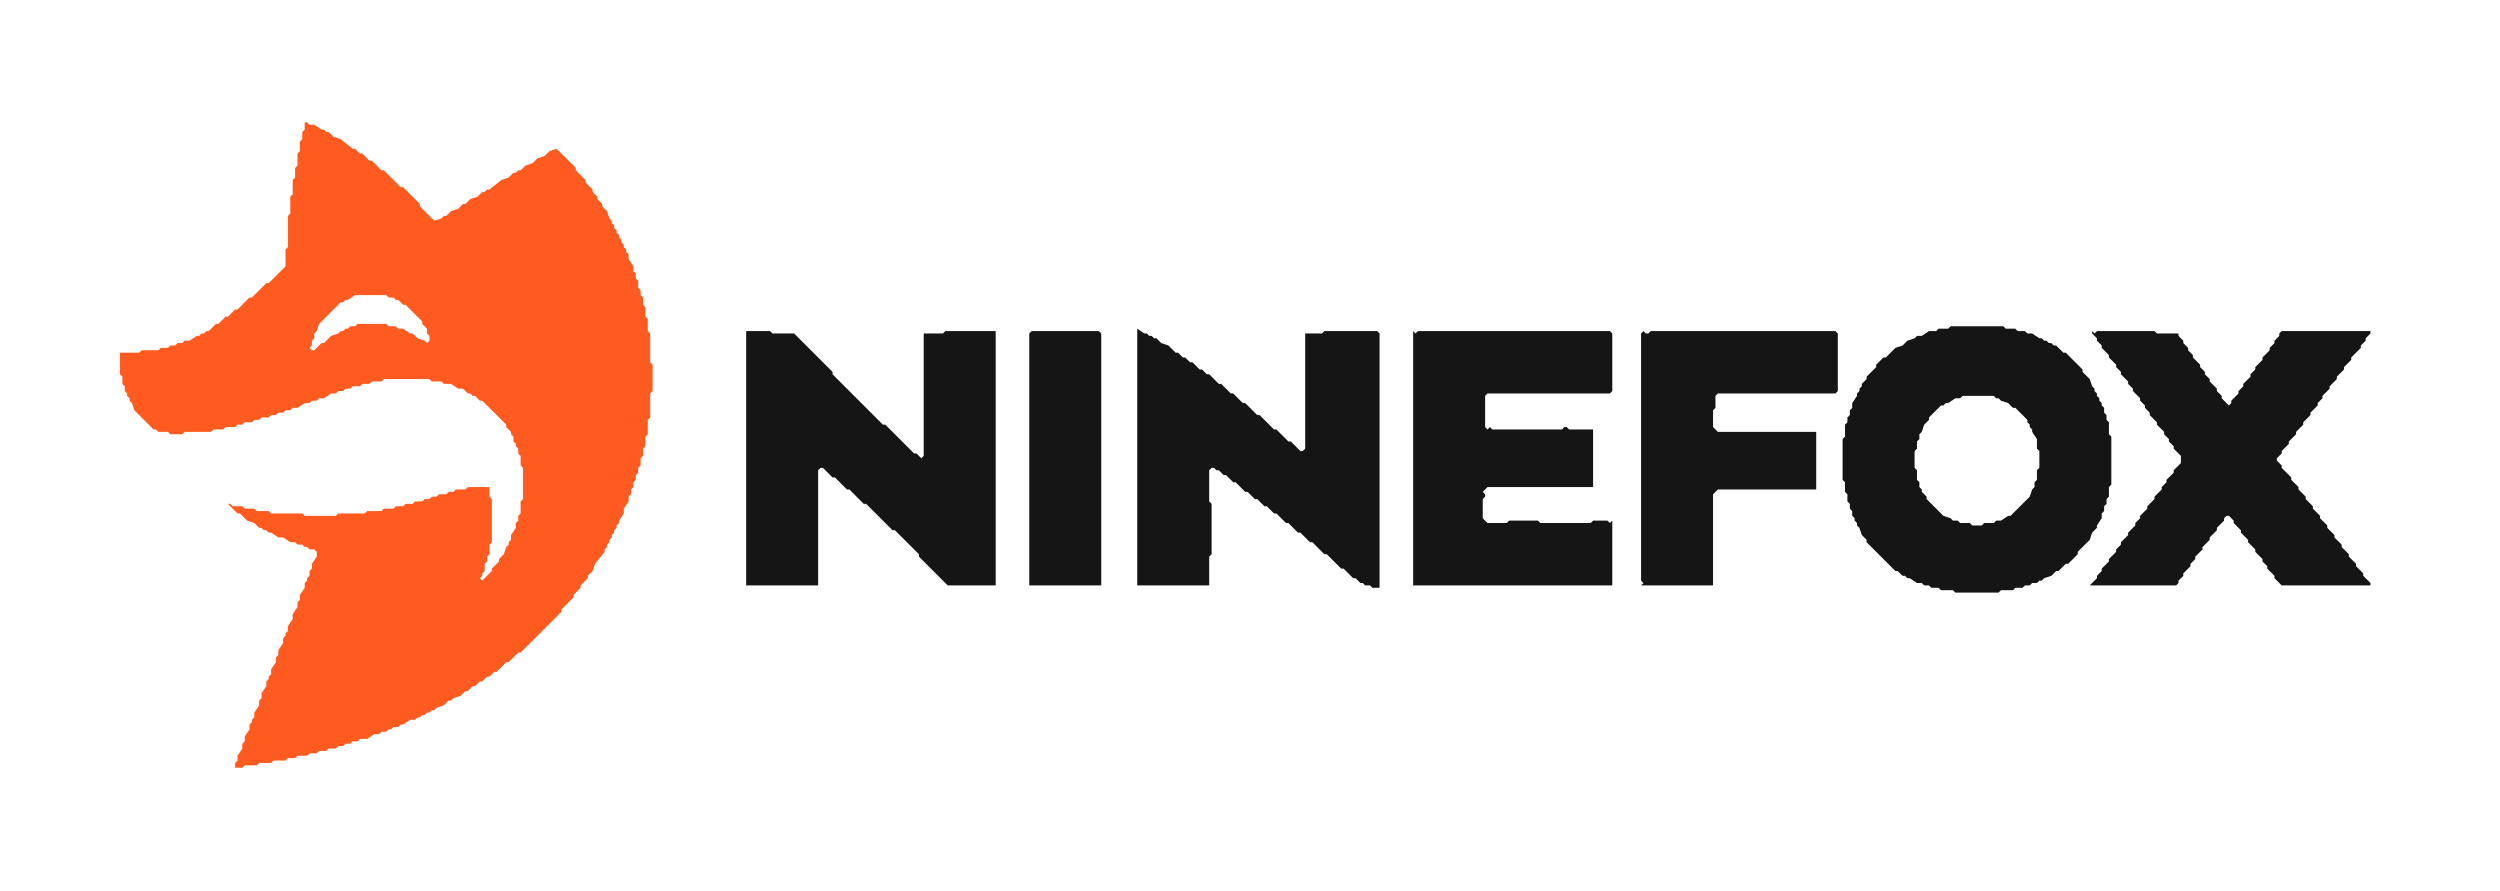
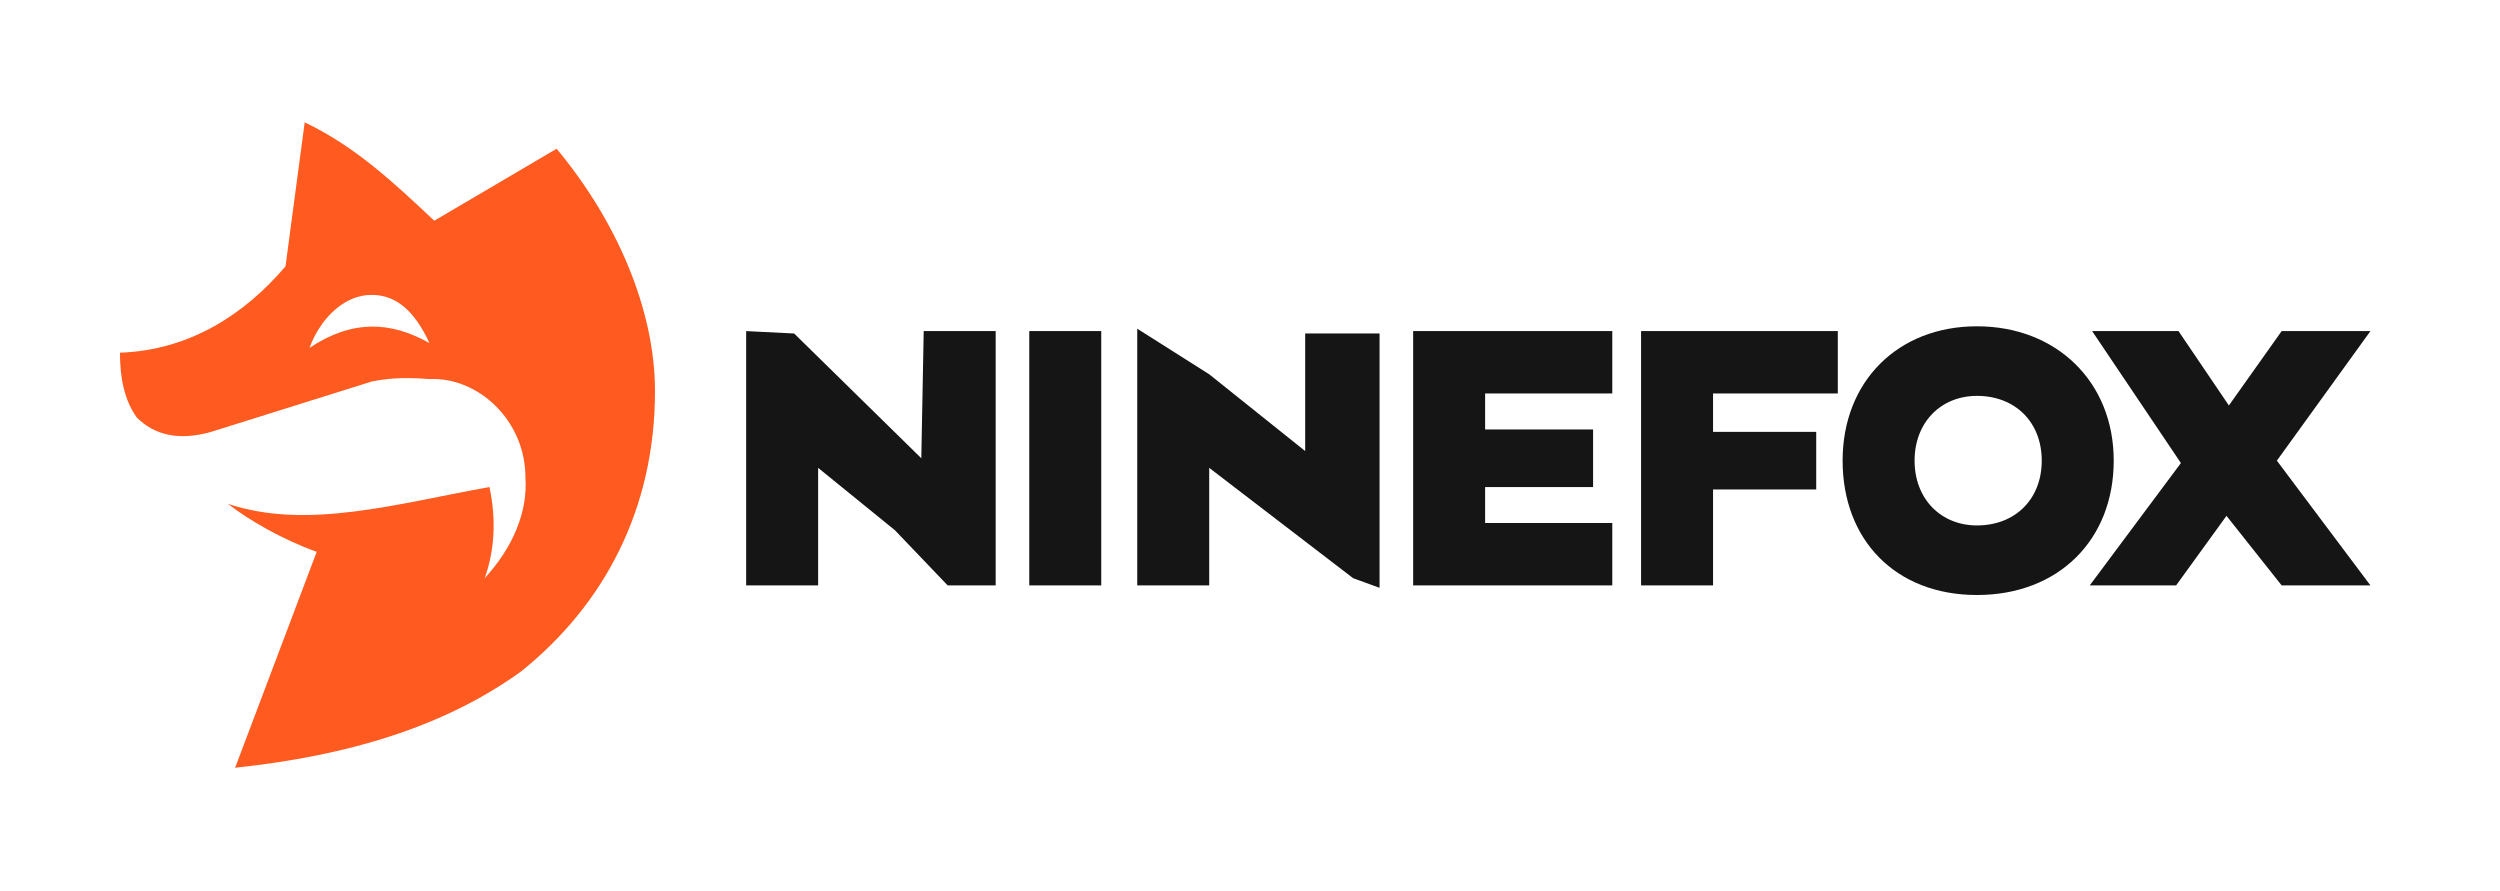
<svg xmlns="http://www.w3.org/2000/svg" width="1042" height="371" viewBox="0 0 1042 371" role="img" aria-label="ninefox-logo-principal">
-   <path fill="#FF5A1F" fill-rule="evenodd" d="M184,14 L181,15 L179,17 L176,18 L174,20 L171,21 L169,23 L168,23 L167,24 L166,24 L164,26 L161,27 L156,31 L155,31 L154,32 L153,32 L151,34 L148,35 L146,37 L145,37 L143,39 L140,40 L138,42 L137,42 L136,43 L133,44 L127,38 L127,37 L120,30 L119,30 L112,23 L111,23 L107,19 L106,19 L103,16 L102,16 L100,14 L99,14 L94,10 L91,9 L89,7 L88,7 L87,6 L86,6 L83,4 L81,4 L80,3 L79,3 L79,6 L78,7 L78,10 L77,11 L77,15 L76,16 L76,21 L75,22 L75,26 L74,27 L74,33 L73,34 L73,41 L72,42 L72,55 L71,56 L71,63 L64,70 L63,70 L57,76 L56,76 L51,81 L50,81 L47,84 L46,84 L43,87 L42,87 L39,90 L38,90 L37,91 L36,91 L35,92 L34,92 L31,94 L29,94 L28,95 L26,95 L25,96 L23,96 L22,97 L19,97 L18,98 L11,98 L10,99 L2,99 L2,108 L3,109 L3,112 L4,113 L4,115 L5,116 L5,117 L6,118 L6,119 L7,120 L8,123 L16,131 L17,131 L18,132 L22,132 L23,133 L28,133 L29,132 L40,132 L41,131 L45,131 L46,130 L50,130 L51,129 L53,129 L54,128 L57,128 L58,127 L60,127 L61,126 L64,126 L65,125 L67,125 L68,124 L70,124 L71,123 L73,123 L74,122 L76,122 L79,120 L81,120 L82,119 L84,119 L85,118 L87,118 L90,116 L92,116 L93,115 L95,115 L96,114 L98,114 L99,113 L102,113 L103,112 L106,112 L107,111 L111,111 L112,110 L131,110 L132,111 L136,111 L137,112 L140,112 L143,114 L145,114 L147,116 L148,116 L149,117 L150,117 L152,119 L153,119 L163,129 L163,130 L165,132 L165,133 L166,134 L166,136 L167,137 L167,138 L168,139 L168,141 L169,142 L169,146 L170,147 L170,160 L169,161 L169,166 L168,167 L168,169 L167,170 L167,172 L165,175 L165,177 L164,178 L164,179 L163,180 L162,183 L160,185 L160,186 L157,189 L157,190 L154,193 L153,192 L153,191 L154,190 L154,187 L155,186 L155,184 L156,183 L156,179 L157,178 L157,160 L156,159 L156,155 L147,155 L146,156 L142,156 L141,157 L139,157 L138,158 L135,158 L134,159 L132,159 L131,160 L129,160 L128,161 L125,161 L124,162 L121,162 L120,163 L117,163 L116,164 L112,164 L111,165 L105,165 L104,166 L93,166 L92,167 L79,167 L78,166 L65,166 L64,165 L59,165 L58,164 L54,164 L53,163 L49,163 L48,162 L47,162 L51,166 L52,166 L55,169 L58,170 L60,172 L61,172 L62,173 L63,173 L64,174 L65,174 L68,176 L70,176 L73,178 L75,178 L76,179 L78,179 L79,180 L80,180 L81,181 L83,181 L84,182 L84,184 L82,187 L82,189 L81,190 L81,192 L80,193 L80,194 L79,195 L79,197 L77,200 L77,202 L76,203 L76,205 L74,208 L74,210 L72,213 L72,215 L71,216 L71,217 L70,218 L70,220 L68,223 L68,225 L67,226 L67,228 L65,231 L65,233 L64,234 L64,235 L63,236 L63,238 L61,241 L61,243 L60,244 L60,246 L58,249 L58,251 L57,252 L57,253 L56,254 L56,256 L54,259 L54,261 L53,262 L53,264 L51,267 L51,269 L50,270 L50,272 L53,272 L54,271 L59,271 L60,270 L65,270 L66,269 L71,269 L72,268 L75,268 L76,267 L80,267 L81,266 L84,266 L85,265 L88,265 L89,264 L92,264 L93,263 L95,263 L96,262 L98,262 L99,261 L101,261 L102,260 L105,260 L108,258 L110,258 L111,257 L113,257 L114,256 L115,256 L116,255 L118,255 L119,254 L120,254 L123,252 L125,252 L126,251 L127,251 L128,250 L129,250 L130,249 L131,249 L132,248 L133,248 L134,247 L137,246 L139,244 L140,244 L141,243 L144,242 L146,240 L147,240 L149,238 L150,238 L152,236 L153,236 L155,234 L156,234 L158,232 L159,232 L163,228 L164,228 L168,224 L169,224 L186,207 L186,206 L191,201 L191,200 L194,197 L194,196 L197,193 L197,192 L199,190 L200,187 L204,182 L204,181 L205,180 L205,179 L206,178 L206,177 L207,176 L207,175 L208,174 L208,173 L209,172 L209,171 L210,170 L210,169 L212,166 L212,164 L214,161 L214,159 L215,158 L215,156 L216,155 L216,153 L217,152 L217,150 L218,149 L218,147 L219,146 L219,143 L220,142 L220,139 L221,138 L221,134 L222,133 L222,127 L223,126 L223,116 L224,115 L224,104 L223,103 L223,91 L222,90 L222,85 L221,84 L221,80 L220,79 L220,76 L219,75 L219,73 L218,72 L218,69 L217,68 L217,66 L216,65 L216,63 L214,60 L214,58 L213,57 L213,56 L212,55 L212,54 L211,53 L211,52 L210,51 L210,50 L209,49 L209,48 L208,47 L208,46 L207,45 L207,44 L206,43 L205,40 L203,38 L203,37 L201,35 L201,34 L199,32 L199,31 L196,28 L196,27 L192,23 L192,22 Z M152,193 L153,192 L154,193 L153,194 Z M81,97 L82,96 L82,94 L83,93 L83,91 L84,90 L85,87 L94,78 L95,78 L96,77 L97,77 L100,75 L113,75 L114,76 L116,76 L117,77 L118,77 L120,79 L121,79 L128,86 L128,87 L130,89 L130,91 L131,92 L131,94 L130,95 L129,94 L126,93 L124,91 L123,91 L120,89 L118,89 L117,88 L114,88 L113,87 L101,87 L100,88 L98,88 L97,89 L96,89 L95,90 L94,90 L93,91 L90,92 L87,95 L86,95 L83,98 L82,98 Z" transform="translate(48 48)" />
-   <path fill="#151515" fill-rule="evenodd" d="M566,6 L566,7 L568,9 L568,10 L570,12 L570,13 L573,16 L573,17 L576,20 L576,21 L578,23 L578,24 L581,27 L581,28 L583,30 L583,31 L586,34 L586,35 L588,37 L588,38 L590,40 L590,41 L593,44 L593,45 L596,48 L596,49 L598,51 L598,52 L600,54 L600,55 L603,58 L603,61 L600,64 L600,65 L597,68 L597,69 L595,71 L595,72 L592,75 L592,76 L589,79 L589,80 L586,83 L586,84 L584,86 L584,87 L581,90 L581,91 L578,94 L578,95 L576,97 L576,98 L573,101 L573,102 L570,105 L570,106 L568,108 L568,109 L565,112 L601,112 L602,111 L602,110 L604,108 L604,107 L607,104 L607,103 L609,101 L609,100 L612,97 L612,96 L615,93 L615,92 L618,89 L618,88 L621,85 L621,84 L622,83 L623,83 L625,85 L625,86 L628,89 L628,90 L631,93 L631,94 L634,97 L634,98 L637,101 L637,102 L639,104 L639,105 L642,108 L642,109 L645,112 L682,112 L682,111 L679,108 L679,107 L676,104 L676,103 L673,100 L673,99 L670,96 L670,95 L667,92 L667,91 L664,88 L664,87 L661,84 L661,83 L658,80 L658,79 L655,76 L655,75 L652,72 L652,71 L649,68 L649,67 L645,63 L645,62 L643,60 L643,59 L645,57 L645,56 L648,53 L648,52 L651,49 L651,48 L654,45 L654,44 L657,41 L657,40 L660,37 L660,36 L662,34 L662,33 L665,30 L665,29 L668,26 L668,25 L671,22 L671,21 L674,18 L674,17 L678,13 L678,12 L680,10 L680,9 L682,7 L682,6 L645,6 L644,7 L644,8 L642,10 L642,11 L640,13 L640,14 L637,17 L637,18 L634,21 L634,22 L632,24 L632,25 L629,28 L629,29 L627,31 L627,32 L624,35 L624,36 L623,37 L620,34 L620,33 L618,31 L618,30 L615,27 L615,26 L613,24 L613,23 L611,21 L611,20 L608,17 L608,16 L606,14 L606,13 L604,11 L604,10 L602,8 L602,7 L593,7 L592,6 L568,6 L567,7 Z M459,6 L382,6 L381,7 L380,7 L379,6 L378,7 L378,110 L379,111 L378,112 L408,112 L408,74 L410,72 L451,72 L451,48 L410,48 L408,46 L408,39 L409,38 L409,33 L410,32 L459,32 L460,31 L460,7 Z M283,6 L283,112 L366,112 L366,85 L365,86 L364,85 L358,85 L357,86 L336,86 L335,85 L323,85 L322,86 L314,86 L312,84 L312,76 L313,75 L313,74 L312,73 L314,71 L358,71 L358,47 L348,47 L347,46 L346,46 L345,47 L316,47 L315,46 L314,47 L313,46 L313,33 L314,32 L365,32 L366,31 L366,7 L365,6 L285,6 L284,7 Z M124,6 L123,7 L123,112 L153,112 L153,7 L152,6 Z M5,6 L5,112 L35,112 L35,64 L36,63 L37,63 L41,67 L42,67 L47,72 L48,72 L54,78 L55,78 L66,89 L67,89 L77,99 L77,100 L89,112 L109,112 L109,6 L88,6 L87,7 L79,7 L79,58 L78,59 L76,57 L75,57 L63,45 L62,45 L41,24 L41,23 L25,7 L16,7 L15,6 Z M168,5 L168,112 L198,112 L198,100 L199,99 L199,78 L198,77 L198,64 L199,63 L200,63 L201,64 L202,64 L204,66 L205,66 L208,69 L209,69 L213,73 L214,73 L217,76 L218,76 L221,79 L222,79 L225,82 L226,82 L230,86 L231,86 L235,90 L236,90 L240,94 L241,94 L246,99 L247,99 L253,105 L254,105 L258,109 L259,109 L261,111 L262,111 L263,112 L265,112 L266,113 L269,113 L269,7 L268,6 L246,6 L245,7 L238,7 L238,55 L237,56 L236,56 L232,52 L231,52 L226,47 L225,47 L219,41 L218,41 L213,36 L212,36 L208,32 L207,32 L203,28 L202,28 L198,24 L197,24 L195,22 L194,22 L191,19 L190,19 L188,17 L187,17 L185,15 L184,15 L181,12 L178,11 L176,9 L175,9 L174,8 L173,8 L172,7 L171,7 Z M498,6 L495,8 L493,8 L492,9 L489,10 L487,12 L484,13 L480,17 L479,17 L476,20 L476,21 L472,25 L472,26 L470,28 L470,29 L469,30 L469,31 L468,32 L468,33 L466,36 L466,38 L465,39 L465,41 L464,42 L464,44 L463,45 L463,50 L462,51 L462,68 L463,69 L463,73 L464,74 L464,77 L465,78 L465,80 L466,81 L466,83 L467,84 L467,85 L468,86 L468,87 L469,88 L470,91 L472,93 L472,94 L484,106 L485,106 L487,108 L488,108 L489,109 L490,109 L493,111 L495,111 L496,112 L498,112 L499,113 L502,113 L503,114 L508,114 L509,115 L527,115 L528,114 L533,114 L534,113 L537,113 L538,112 L540,112 L541,111 L543,111 L544,110 L545,110 L546,109 L549,108 L551,106 L552,106 L555,103 L556,103 L560,99 L560,98 L565,93 L566,90 L568,88 L568,87 L570,84 L570,82 L571,81 L571,79 L572,78 L572,76 L573,75 L573,71 L574,70 L574,50 L573,49 L573,44 L572,43 L572,41 L571,40 L571,38 L570,37 L570,36 L569,35 L569,34 L568,33 L568,32 L567,31 L567,30 L566,29 L565,26 L562,23 L562,22 L555,15 L554,15 L551,12 L550,12 L549,11 L548,11 L547,10 L546,10 L545,9 L544,9 L541,7 L539,7 L538,6 L535,6 L534,5 L530,5 L529,4 L507,4 L506,5 L502,5 L501,6 Z M512,33 L525,33 L526,34 L527,34 L528,35 L531,36 L533,38 L534,38 L539,43 L539,44 L540,45 L540,46 L541,47 L541,48 L543,51 L543,55 L544,56 L544,63 L543,64 L543,68 L542,69 L542,71 L541,72 L540,75 L532,83 L531,83 L528,85 L526,85 L525,86 L521,86 L520,87 L516,87 L515,86 L511,86 L510,85 L508,85 L507,84 L504,83 L497,76 L497,75 L495,73 L495,72 L494,71 L494,69 L493,68 L493,64 L492,63 L492,56 L493,55 L493,52 L494,51 L494,49 L495,48 L496,45 L498,43 L498,42 L503,37 L504,37 L505,36 L506,36 L509,34 L511,34 Z" transform="translate(306 132)" />
+   <path fill="#FF5A1F" fill-rule="evenodd" d="M79 3 C100 13 116 28 133 44 L184 14 C209 44 225 81 225 115 C225 164 204 204 169 232 C137 255 97 267 50 272 L84 182 C70 177 56 169 47 162 C80 173 117 162 156 155 C159 169 158 182 154 193 C166 180 172 165 171 151 C171 127 151 109 131 110 C119 109 112 110 107 111 L40 132 C26 136 16 133 9 126 C4 119 2 110 2 99 C31 98 54 83 71 63 Z M81 97 C85 86 94 76 105 75 C117 74 125 82 131 95 C115 86 99 85 81 97 Z" transform="translate(48 48)" />
+   <path fill="#151515" fill-rule="evenodd" d="M5 6 L25 7 L78 59 L79 6 H109 V112 H89 L67 89 L35 63 V112 H5 Z M123 6 H153 V112 H123 Z M168 5 L198 24 L238 56 V7 H269 V113 L258 109 L198 63 V112 H168 Z M283 6 H366 V32 H313 V47 H358 V71 H313 V86 H366 V112 H283 Z M378 6 H460 V32 H408 V48 H451 V72 H408 V112 H378 Z M518 4 C551 4 575 27 575 60 C575 93 552 116 518 116 C484 116 462 93 462 60 C462 27 485 4 518 4 Z M518 33 C503 33 492 44 492 60 C492 76 503 87 518 87 C534 87 545 76 545 60 C545 44 534 33 518 33 Z M566 6 H602 L623 37 L645 6 H682 L643 60 L682 112 H645 L622 83 L601 112 H565 L603 61 Z" transform="translate(306 132)" />
</svg>
